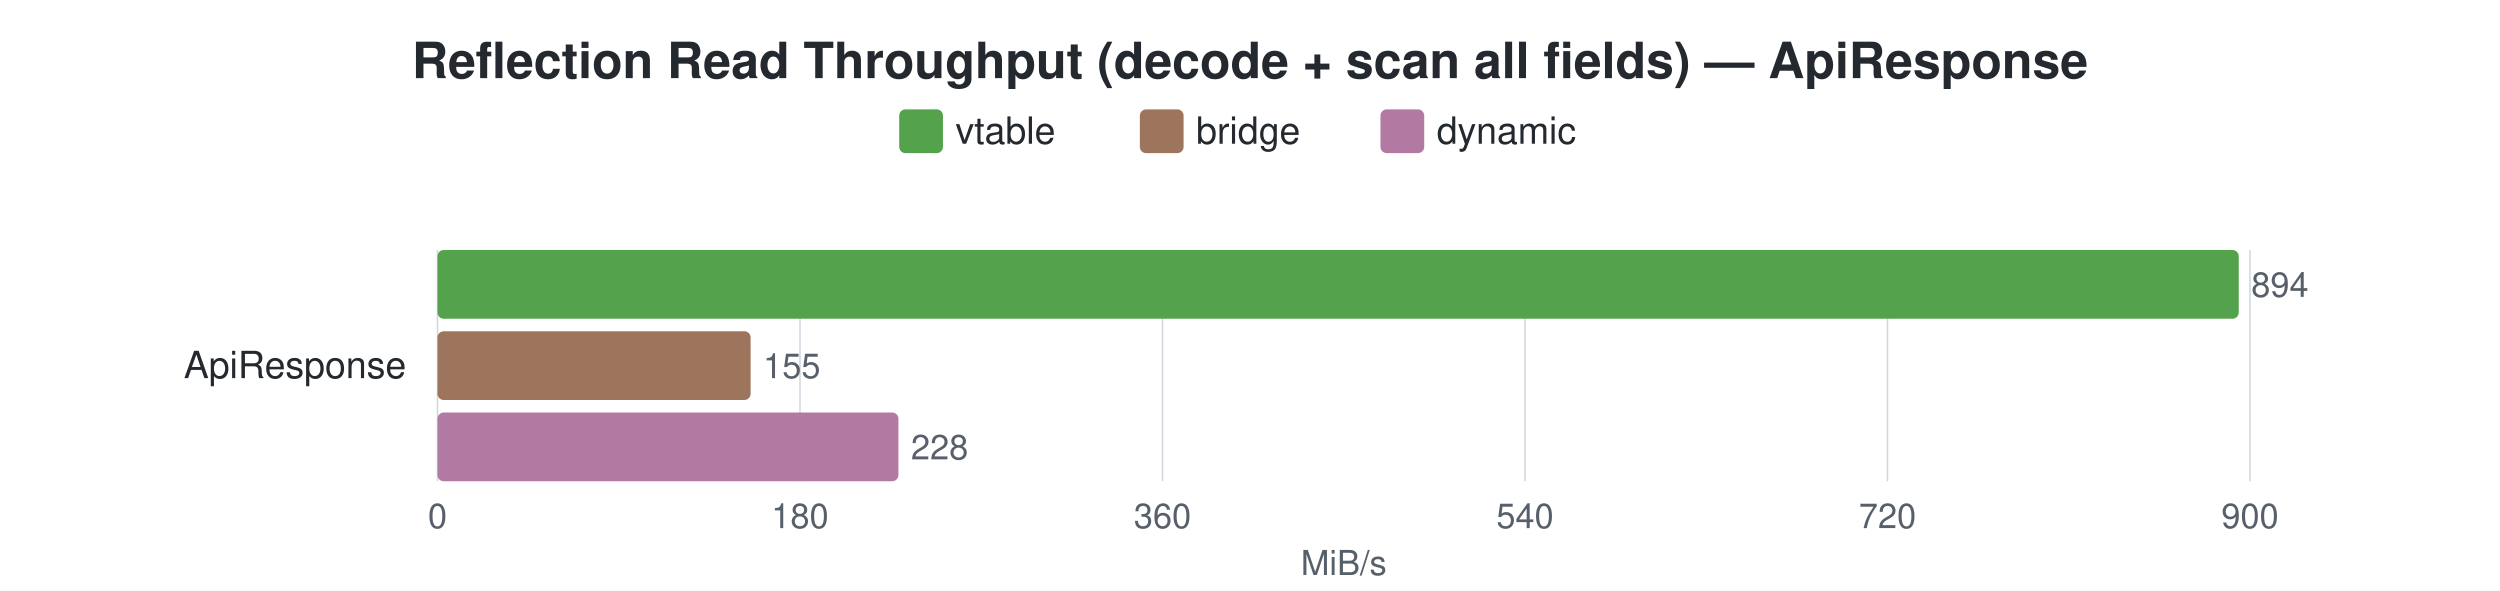
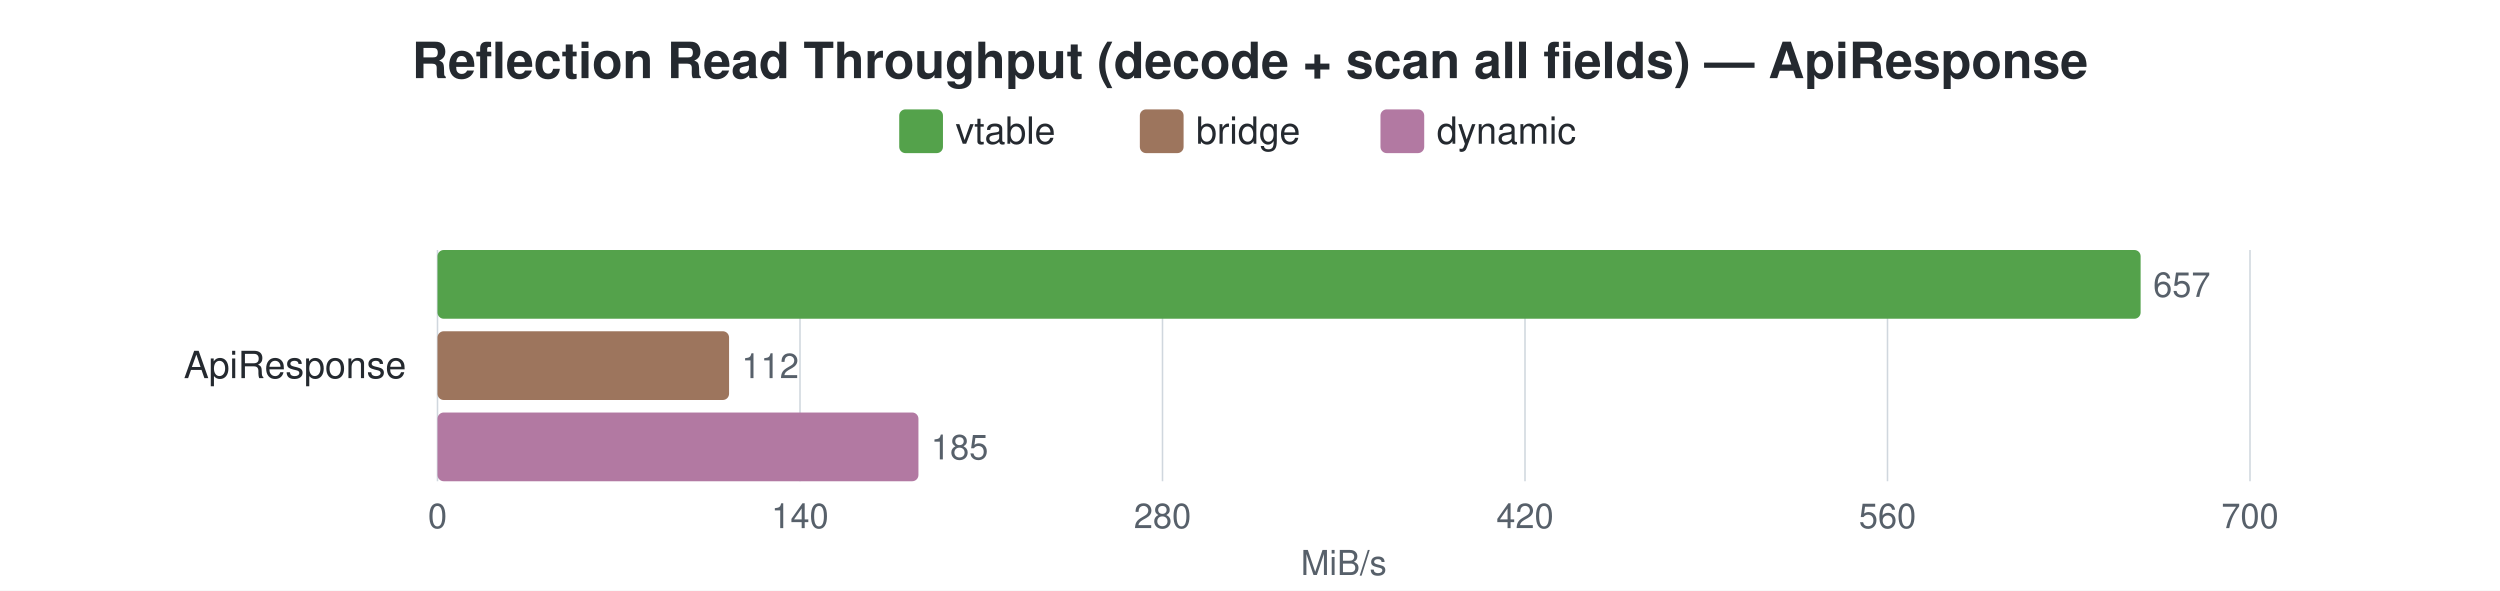
<svg xmlns="http://www.w3.org/2000/svg" width="800" height="189" viewBox="0 0 800 189">
  <style>
    text { font-family: -apple-system, BlinkMacSystemFont, "Segoe UI", Helvetica, Arial, sans-serif; }
    .title { font-size: 16px; font-weight: 600; fill: #24292f; }
    .label { font-size: 12px; fill: #24292f; }
    .value { font-size: 11px; fill: #57606a; }
    .axis-label { font-size: 11px; fill: #57606a; }
    .legend-text { font-size: 12px; fill: #24292f; }
    .grid { stroke: #d0d7de; stroke-width: 0.5; }
  </style>
  <rect width="100%" height="100%" fill="white" />
  <text x="400.0" y="25" text-anchor="middle" class="title">Reflection Read Throughput (decode + scan all fields) — ApiResponse</text>
  <rect x="287.75" y="35" width="14" height="14" rx="2" fill="#54A24B" />
  <text x="305.75" y="46" class="legend-text">vtable</text>
  <rect x="364.75" y="35" width="14" height="14" rx="2" fill="#9D755D" />
  <text x="382.75" y="46" class="legend-text">bridge</text>
  <rect x="441.75" y="35" width="14" height="14" rx="2" fill="#B279A2" />
  <text x="459.75" y="46" class="legend-text">dynamic</text>
  <line x1="140.0" y1="80" x2="140.0" y2="154" class="grid" />
  <text x="140.0" y="169" text-anchor="middle" class="axis-label">0</text>
  <line x1="256.0" y1="80" x2="256.0" y2="154" class="grid" />
-   <text x="256.0" y="169" text-anchor="middle" class="axis-label">180</text>
+   <text x="256.0" y="169" text-anchor="middle" class="axis-label">140</text>
  <line x1="372.0" y1="80" x2="372.0" y2="154" class="grid" />
-   <text x="372.0" y="169" text-anchor="middle" class="axis-label">360</text>
+   <text x="372.0" y="169" text-anchor="middle" class="axis-label">280</text>
  <line x1="488.0" y1="80" x2="488.0" y2="154" class="grid" />
-   <text x="488.0" y="169" text-anchor="middle" class="axis-label">540</text>
+   <text x="488.0" y="169" text-anchor="middle" class="axis-label">420</text>
  <line x1="604.0" y1="80" x2="604.0" y2="154" class="grid" />
-   <text x="604.0" y="169" text-anchor="middle" class="axis-label">720</text>
+   <text x="604.0" y="169" text-anchor="middle" class="axis-label">560</text>
  <line x1="720.0" y1="80" x2="720.0" y2="154" class="grid" />
-   <text x="720.0" y="169" text-anchor="middle" class="axis-label">900</text>
+   <text x="720.0" y="169" text-anchor="middle" class="axis-label">700</text>
  <text x="430.0" y="184" text-anchor="middle" class="axis-label">MiB/s</text>
  <text x="130" y="121.0" text-anchor="end" class="label">ApiResponse</text>
-   <rect x="140" y="80.0" width="576.4" height="22" rx="2" fill="#54A24B" />
-   <text x="720.4" y="95.0" class="value">894</text>
-   <rect x="140" y="106.0" width="100.2" height="22" rx="2" fill="#9D755D" />
-   <text x="244.2" y="121.0" class="value">155</text>
-   <rect x="140" y="132.0" width="147.5" height="22" rx="2" fill="#B279A2" />
-   <text x="291.5" y="147.0" class="value">228</text>
+   <rect x="140" y="80.0" width="545.0" height="22" rx="2" fill="#54A24B" />
+   <text x="689.0" y="95.0" class="value">657</text>
+   <rect x="140" y="106.0" width="93.3" height="22" rx="2" fill="#9D755D" />
+   <text x="237.3" y="121.0" class="value">112</text>
+   <rect x="140" y="132.0" width="153.9" height="22" rx="2" fill="#B279A2" />
+   <text x="297.9" y="147.0" class="value">185</text>
</svg>
